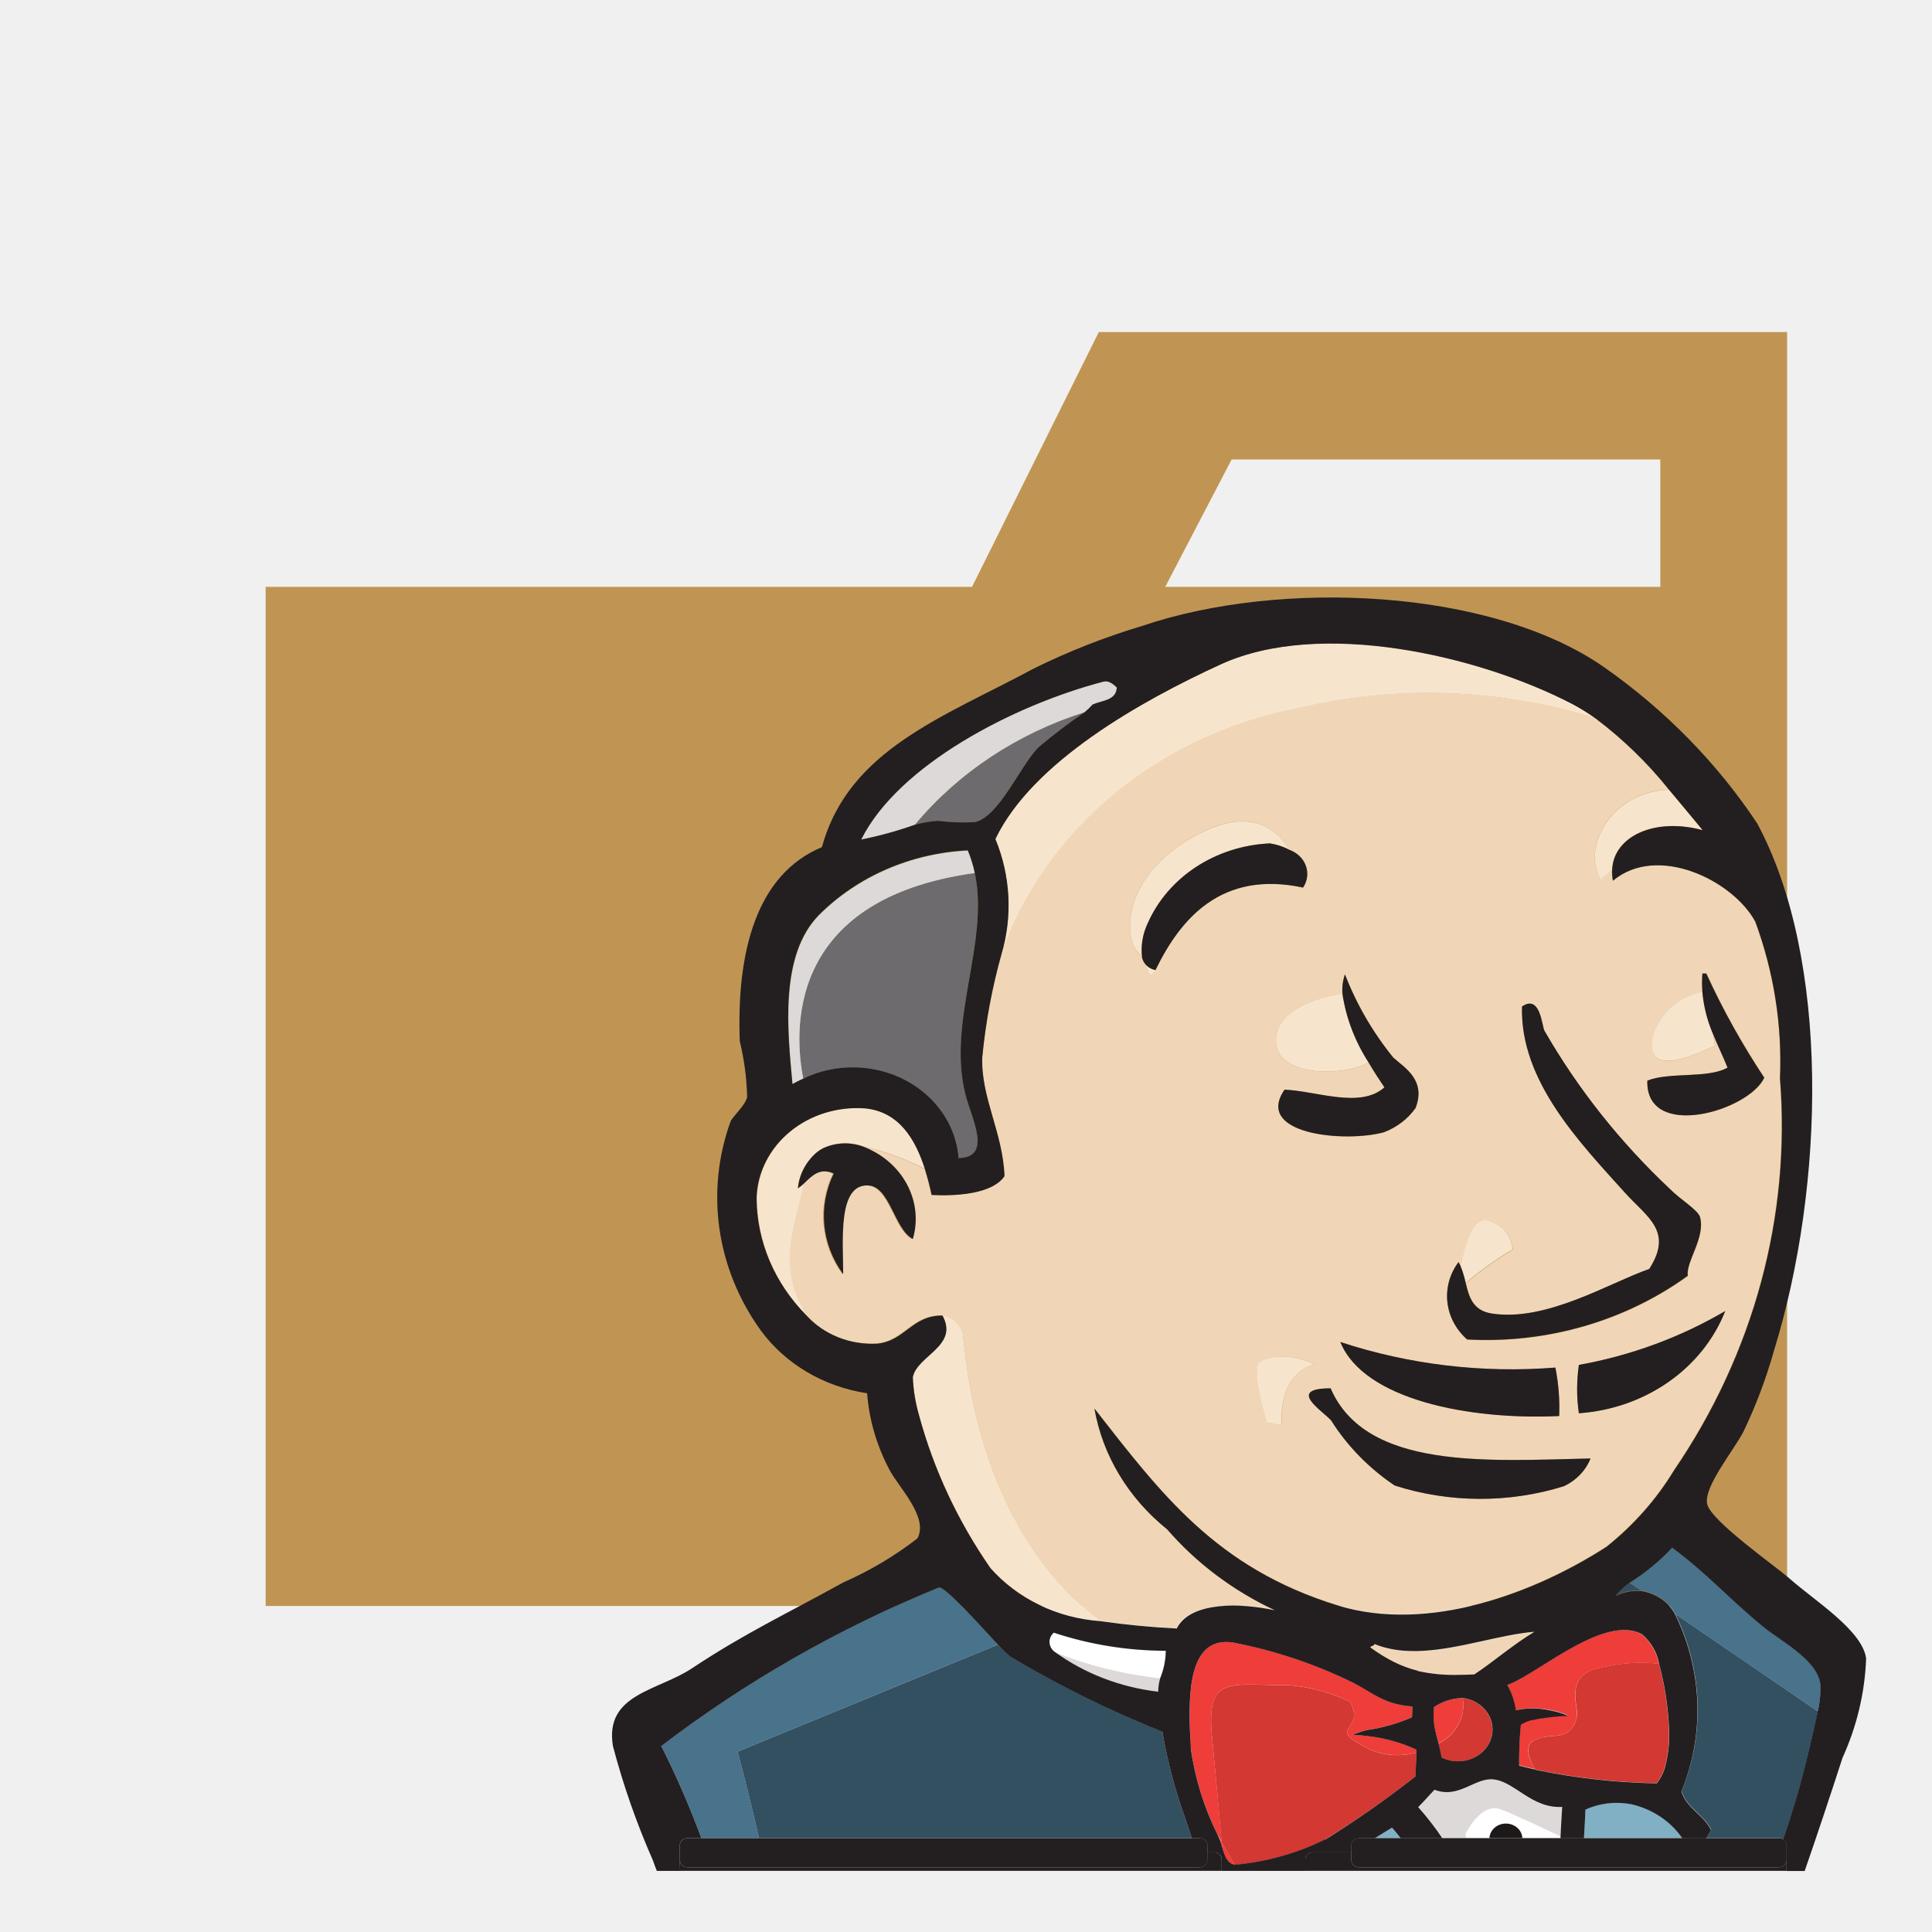
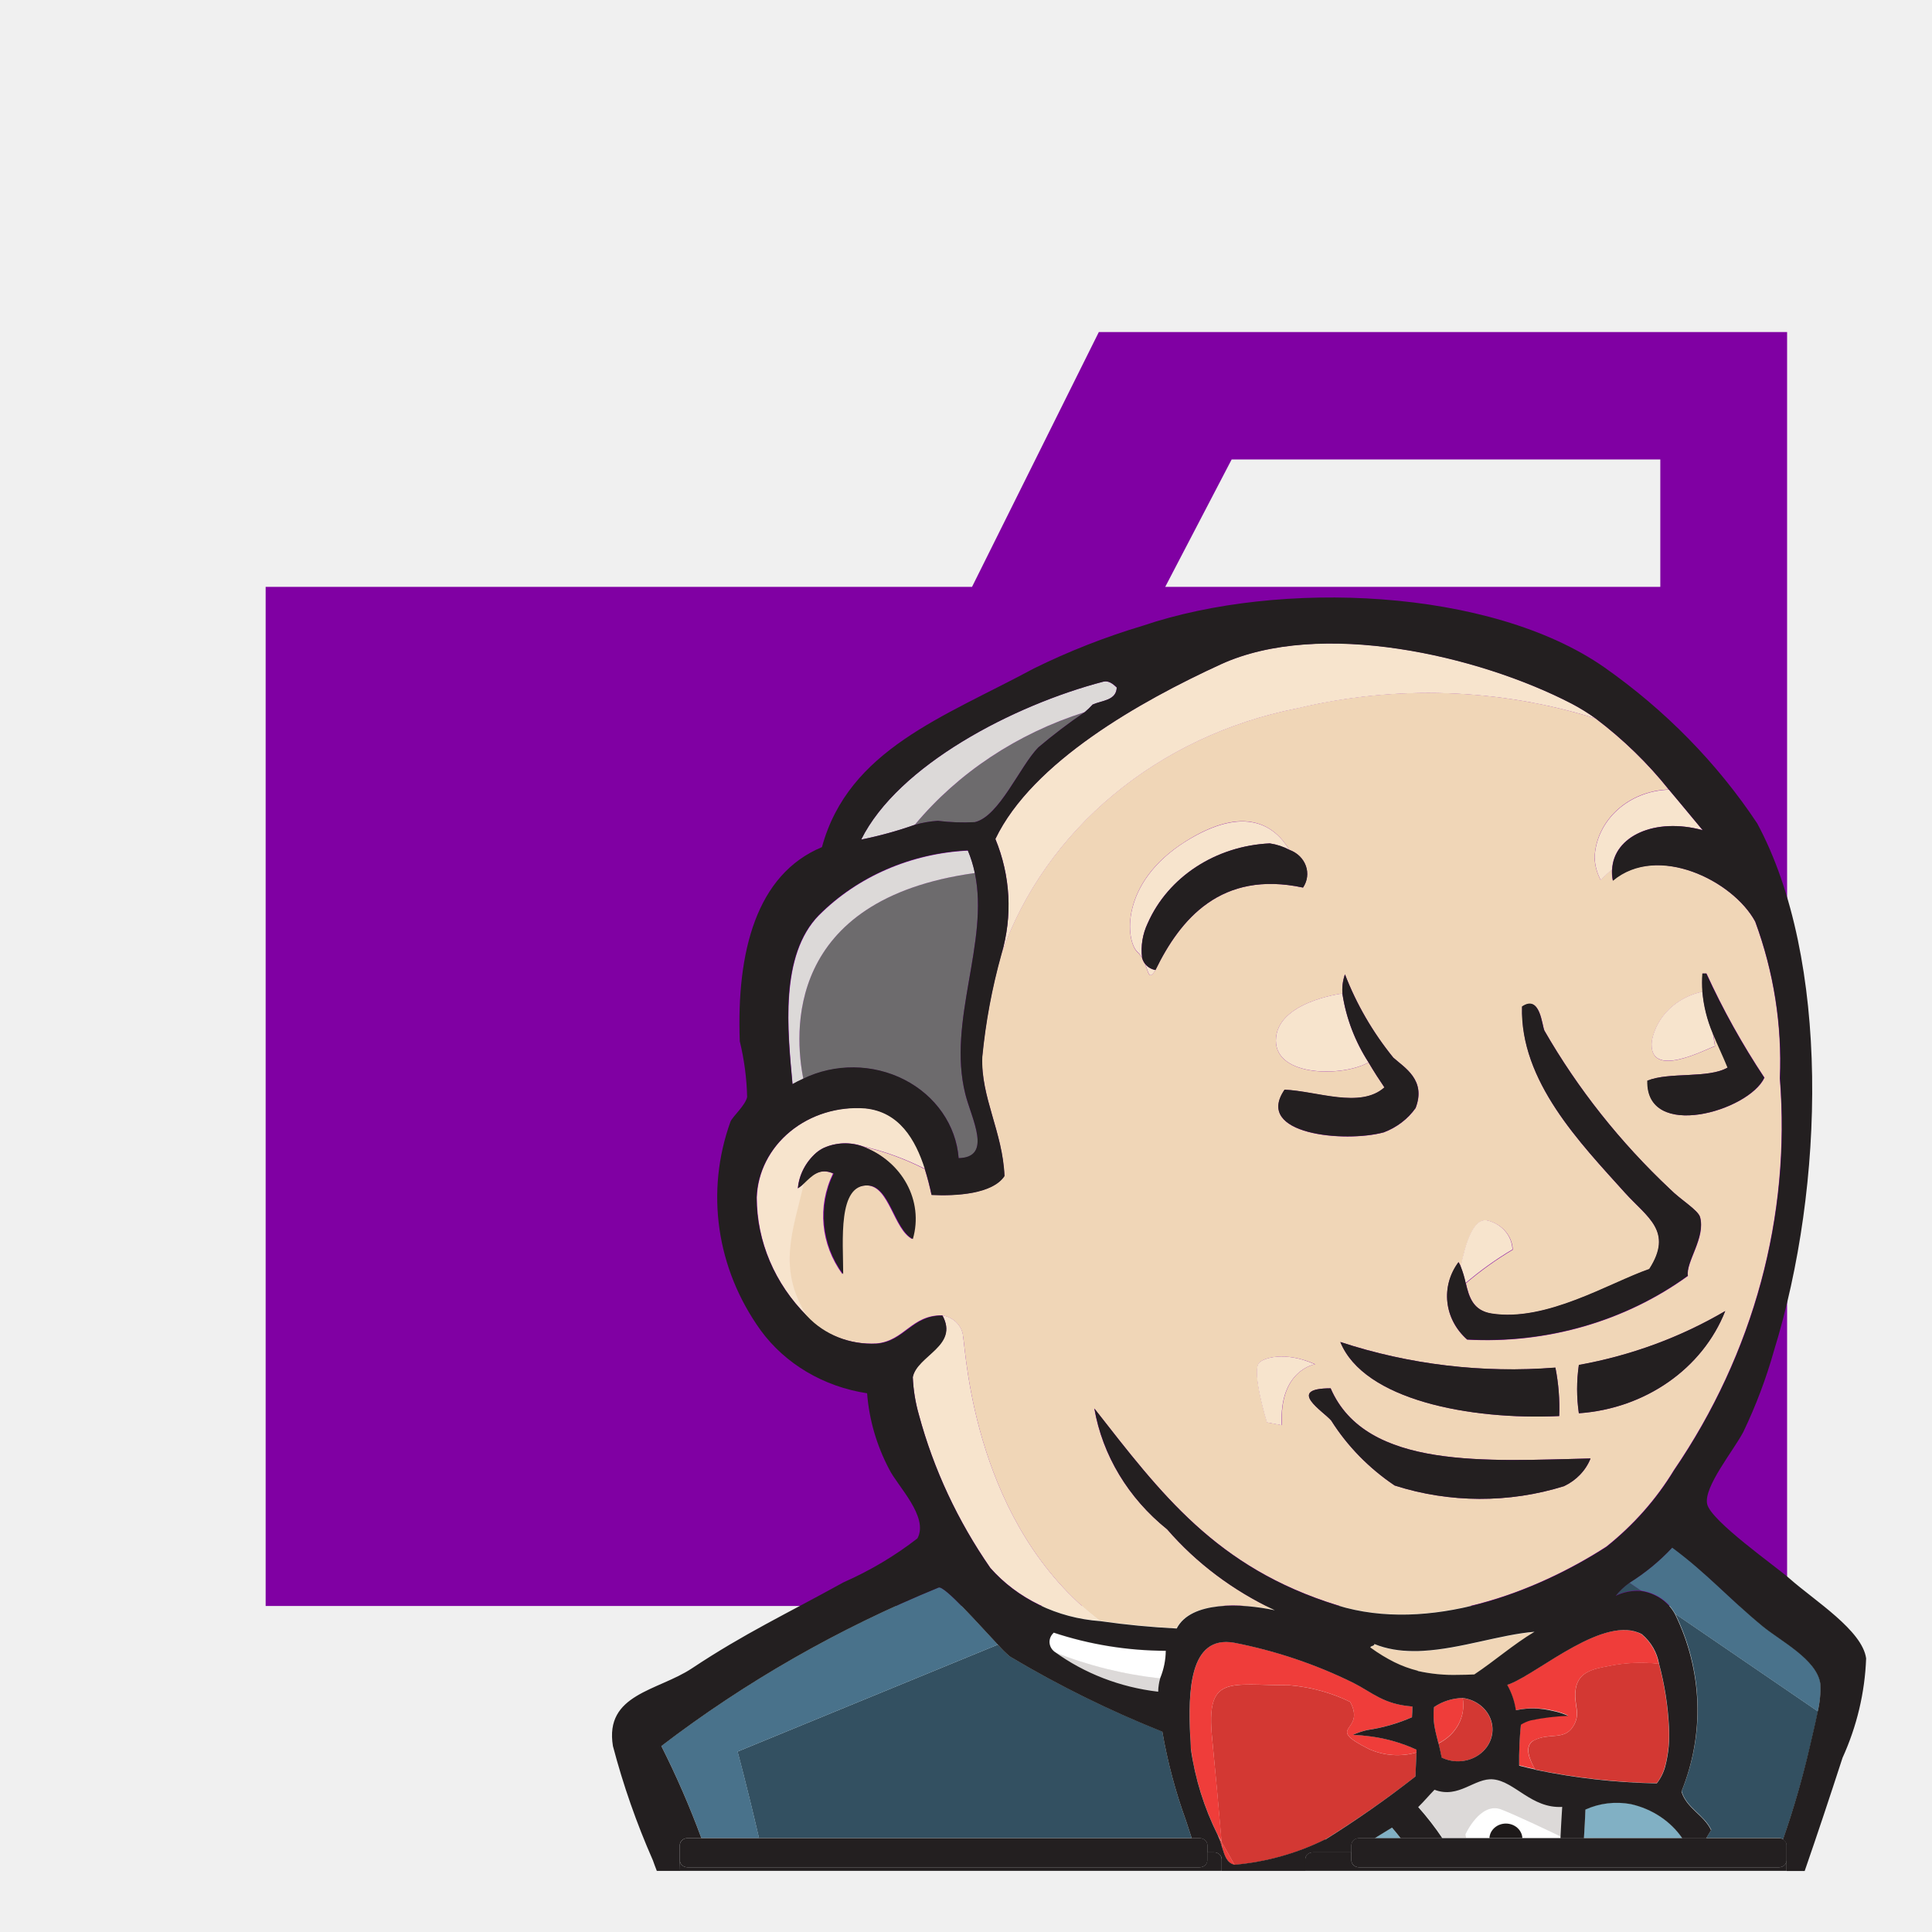
<svg xmlns="http://www.w3.org/2000/svg" viewBox="0 0 32 32" version="1.1" id="svg1386">
  <defs id="defs1390" />
-   <path d="M 27.5,5.5 H 18.2 L 16.1,9.72 H 4.4 V 26.6 H 29.6 V 5.5 Z m 0,4.22 h -8.2 l 1.1,-2.11 h 7.1 z" style="fill:#c09553;stroke-width:1.002" id="path1474" />
+   <path d="M 27.5,5.5 H 18.2 L 16.1,9.72 H 4.4 V 26.6 H 29.6 V 5.5 Z m 0,4.22 h -8.2 l 1.1,-2.11 h 7.1 z" style="fill:#8000a3;stroke-width:1.002;fill-opacity:1" id="path1474" />
  <path d="m 23.404,27.351 c -0.056,0 -0.111,0 -0.164,-0.007 0.053,0.004 0.108,0.007 0.164,0.007 z" style="fill:none;stroke-width:0.785" id="path1278" />
  <path d="m 22.918,27.286 a 1.58,1.454 0 0 0 0.321,0.057 1.58,1.454 0 0 1 -0.321,-0.057 z" style="fill:none;stroke-width:0.785" id="path1280" />
  <path d="m 23.877,29.112 c -0.017,-0.091 -0.035,-0.166 -0.052,-0.234 v 0 c 0.017,0.067 0.035,0.142 0.052,0.234 z" style="fill:none;stroke-width:0.785" id="path1282" />
  <path d="m 13.516,19.096 a 0.681,0.627 0 0 1 0.134,-0.086 0.476,0.438 0 0 0 -0.134,0.086 z" style="fill:#f0d6b7;stroke-width:0.785" id="path1284" />
  <path d="m 15.953,22.138 c 0.049,0.317 0.196,3.137 2.265,4.708 a 12.662,11.649 0 0 0 1.268,0.122 c 0.229,-0.452 1.074,-0.417 1.625,-0.301 A 5.443,5.008 0 0 1 19.329,25.327 3.657,3.364 0 0 1 18.124,23.327 c 1.104,1.409 2.016,2.636 4.022,3.259 1.519,0.469 3.292,-0.215 4.459,-0.969 a 5.124,4.714 0 0 0 1.118,-1.265 11.661,10.728 0 0 0 1.756,-6.494 7.833,7.207 0 0 0 -0.409,-2.596 c -0.371,-0.684 -1.624,-1.296 -2.358,-0.678 a 0.876,0.806 0 0 1 -0.013,-0.185 c -0.117,0.101 -0.188,0.175 -0.188,0.175 a 0.99,0.911 0 0 1 -0.1,-0.367 1.27,1.168 0 0 1 1.228,-1.13 7.102,6.534 0 0 0 -1.211,-1.177 8.589,7.902 0 0 0 -4.951,-0.167 6.599,6.071 0 0 0 -4.892,4.068 11.532,10.61 0 0 0 -0.318,1.705 c -0.025,0.666 0.341,1.247 0.368,1.971 -0.196,0.297 -0.793,0.334 -1.207,0.313 -0.03,-0.141 -0.067,-0.285 -0.111,-0.426 a 4.223,3.885 0 0 0 -1.036,-0.377 1.407,1.295 0 0 1 0.826,1.535 c -0.305,-0.16 -0.378,-0.866 -0.737,-0.887 -0.513,-0.029 -0.419,0.916 -0.417,1.469 a 1.876,1.726 0 0 1 -0.156,-1.667 c -0.233,-0.105 -0.364,0.046 -0.491,0.163 -0.182,0.78 -0.448,1.411 0.051,2.2 a 1.42,1.306 0 0 0 1.158,0.452 c 0.464,-0.042 0.578,-0.47 1.084,-0.466 a 0.42,0.386 0 0 1 0.353,0.353 z m 5.28,1.467 -0.246,-0.046 c 0,0 -0.257,-0.829 -0.133,-0.984 0.066,-0.081 0.426,-0.202 0.93,0.021 -0.003,7.54e-4 -0.601,0.093 -0.551,1.009 z m 4.672,1.01 a 4.315,3.97 0 0 1 -2.805,-0.011 3.837,3.531 0 0 1 -1.05,-1.075 c -0.127,-0.151 -0.759,-0.533 -0.01,-0.534 v 0 c 0.587,1.356 2.604,1.199 4.304,1.162 a 0.91,0.837 0 0 1 -0.439,0.458 z m 0.246,-1.205 a 3.288,3.025 0 0 1 0,-0.801 6.99,6.431 0 0 0 2.423,-0.893 v 0 a 2.804,2.58 0 0 1 -2.424,1.692 z m 2.256,-6.081 c -0.15,0.046 -1.122,0.574 -1.046,-0.092 a 1.104,1.015 0 0 1 0.84,-0.811 2.487,2.288 0 0 1 0,-0.301 v 0 h 0.065 a 14.038,12.916 0 0 0 0.96,1.725 c -0.26,0.556 -1.965,1.047 -1.937,0.05 0.368,-0.151 1.005,-0.03 1.331,-0.219 -0.077,-0.194 -0.164,-0.377 -0.246,-0.569 z m -4.247,3.578 a 0.589,0.542 0 0 1 0.038,0.075 c 0.074,-0.382 0.212,-0.829 0.449,-0.763 a 0.56,0.515 0 0 1 0.409,0.481 5.656,5.204 0 0 0 -0.776,0.556 c 0.053,0.226 0.118,0.452 0.428,0.503 0.906,0.142 1.959,-0.51 2.611,-0.737 0.404,-0.627 -0.035,-0.857 -0.399,-1.26 -0.745,-0.829 -1.744,-1.85 -1.708,-3.088 0.301,-0.201 0.327,0.307 0.37,0.399 a 12.286,11.304 0 0 0 2.082,2.626 c 0.175,0.176 0.464,0.346 0.496,0.463 0.093,0.34 -0.241,0.746 -0.202,0.972 v 0 a 5.393,4.962 0 0 1 -3.657,1.055 1.082,0.996 0 0 1 -0.143,-1.282 z m 1.603,1.748 a 4.039,3.716 0 0 1 0.062,0.799 C 24.342,23.522 22.589,23.184 22.2,22.227 a 8.421,7.747 0 0 0 3.562,0.426 z m -3.485,-6.514 a 5.694,5.238 0 0 0 0.8,1.378 c 0.187,0.167 0.549,0.371 0.369,0.835 a 1.151,1.059 0 0 1 -0.526,0.402 c -0.647,0.176 -2.154,0.036 -1.644,-0.706 0.535,0.023 1.254,0.319 1.654,-0.038 -0.078,-0.114 -0.171,-0.257 -0.264,-0.415 -0.409,0.238 -1.534,0.249 -1.534,-0.361 0,-0.642 1.096,-0.779 1.096,-0.779 l 0.008,0.018 a 0.909,0.836 0 0 1 0.039,-0.337 z m -2.64,-2.206 c 0.978,-0.614 1.474,-0.264 1.719,0.142 a 0.465,0.428 0 0 1 0.224,0.624 c -1.357,-0.291 -2.032,0.523 -2.444,1.366 -0.106,0.176 -0.111,0.051 -0.172,-0.102 a 0.321,0.295 0 0 1 -0.05,-0.102 0.451,0.415 0 0 0 -0.075,-0.091 c -0.196,-0.186 -0.299,-1.148 0.797,-1.836 z" style="fill:#f0d6b7;stroke-width:0.785" id="path1286" />
  <path d="m 12.572,30.444 h 7.166 c -0.033,-0.102 -0.065,-0.202 -0.097,-0.297 A 9.959,9.163 0 0 1 19.252,28.68 17.258,15.878 0 0 1 16.725,27.434 1.927,1.772 0 0 1 16.528,27.24 l -4.312,1.772 c 0,0 0.155,0.568 0.355,1.432 z" style="fill:#335061;stroke-width:0.785" id="path1288" />
  <path d="m 15.151,13.662 a 1.74,1.601 0 0 1 0.382,-0.066 3.125,2.875 0 0 0 0.612,0.022 c 0.404,-0.093 0.747,-0.927 1.052,-1.238 a 9.279,8.537 0 0 1 0.77,-0.585 6.014,5.534 0 0 0 -2.816,1.867 z" style="fill:#6d6b6d;stroke-width:0.785" id="path1290" />
  <path d="m 13.304,17.869 a 1.758,1.617 0 0 1 2.575,1.316 c 0.568,-0.014 0.212,-0.652 0.11,-1.064 -0.302,-1.211 0.399,-2.516 0.157,-3.662 -3.165,0.435 -2.987,2.672 -2.842,3.41 z" style="fill:#6d6b6d;stroke-width:0.785" id="path1292" />
  <path d="m 18.275,11.29 c -1.49,0.389 -3.399,1.385 -4.012,2.616 a 6.05,5.566 0 0 0 0.888,-0.244 6.014,5.534 0 0 1 2.816,-1.867 1.348,1.241 0 0 0 0.13,-0.125 c 0.157,-0.07 0.39,-0.065 0.399,-0.282 -0.068,-0.067 -0.14,-0.118 -0.221,-0.097 z" style="fill:#dcd9d8;stroke-width:0.785" id="path1294" />
  <path d="m 13.568,15.157 c -0.655,0.667 -0.521,1.915 -0.44,2.803 a 1.9,1.748 0 0 1 0.178,-0.09 c -0.147,-0.737 -0.323,-2.975 2.842,-3.41 a 2.301,2.117 0 0 0 -0.116,-0.371 3.61,3.321 0 0 0 -2.464,1.069 z" style="fill:#dcd9d8;stroke-width:0.785" id="path1296" />
  <path d="M 15.953,22.138 A 0.42,0.386 0 0 0 15.609,21.786 c 0.274,0.503 -0.422,0.661 -0.491,1.021 a 3.142,2.89 0 0 0 0.102,0.627 9.294,8.55 0 0 0 1.183,2.535 2.604,2.396 0 0 0 1.818,0.878 c -2.071,-1.571 -2.219,-4.391 -2.268,-4.708 z" style="fill:#f7e4cd;stroke-width:0.785" id="path1298" />
  <path d="M 25.051,20.696 A 0.56,0.515 0 0 0 24.642,20.215 c -0.237,-0.062 -0.374,0.381 -0.449,0.763 a 1.945,1.79 0 0 1 0.082,0.273 5.656,5.204 0 0 1 0.776,-0.556 z" style="fill:#f7e4cd;stroke-width:0.785" id="path1300" />
  <path d="m 27.359,17.235 c -0.075,0.666 0.901,0.138 1.046,0.092 l -0.035,-0.215 a 2.649,2.437 0 0 1 -0.171,-0.688 1.104,1.015 0 0 0 -0.84,0.811 z" style="fill:#f7e4cd;stroke-width:0.785" id="path1302" />
  <path d="m 21.133,17.235 c 0,0.609 1.122,0.599 1.534,0.361 a 3.318,3.053 0 0 1 -0.43,-1.122 l -0.008,-0.018 c 0,0 -1.096,0.137 -1.096,0.779 z" style="fill:#f7e4cd;stroke-width:0.785" id="path1304" />
  <path d="m 13.316,19.601 a 0.655,0.603 0 0 1 -0.102,0.082 1,0.92 0 0 1 0.303,-0.588 0.476,0.438 0 0 1 0.133,-0.085 0.802,0.737 0 0 1 0.64,-0.024 4.223,3.885 0 0 1 1.036,0.377 c -0.158,-0.5 -0.429,-0.951 -0.989,-1.008 a 1.665,1.532 0 0 0 -1.801,1.479 3.159,2.906 0 0 0 0.831,1.964 c -0.499,-0.785 -0.233,-1.415 -0.051,-2.196 z" style="fill:#f7e4cd;stroke-width:0.785" id="path1306" />
  <path d="m 21.482,11.735 a 8.589,7.902 0 0 1 4.951,0.167 3.379,3.109 0 0 0 -0.401,-0.248 c -1.547,-0.803 -4.164,-1.406 -5.813,-0.652 -1.327,0.609 -3.122,1.617 -3.733,2.893 a 3.364,3.095 0 0 1 0.101,1.907 6.599,6.071 0 0 1 4.896,-4.068 z" style="fill:#f7e4cd;stroke-width:0.785" id="path1308" />
  <path d="m 26.413,14.21 a 0.99,0.911 0 0 0 0.1,0.367 c 0,0 0.071,-0.075 0.188,-0.175 0.025,-0.553 0.708,-0.868 1.5,-0.652 -0.182,-0.215 -0.366,-0.444 -0.558,-0.67 a 1.27,1.168 0 0 0 -1.231,1.13 z" style="fill:#f7e4cd;stroke-width:0.785" id="path1310" />
  <path d="m 18.966,15.965 c 0.061,0.151 0.067,0.279 0.172,0.102 a 0.285,0.262 0 0 1 -0.172,-0.102 z" style="fill:#f7e4cd;stroke-width:0.785" id="path1312" />
  <path d="m 18.916,15.863 a 1.217,1.119 0 0 1 0.093,-0.571 2.306,2.121 0 0 1 2.022,-1.322 0.941,0.866 0 0 1 0.327,0.108 c -0.246,-0.405 -0.737,-0.753 -1.719,-0.142 -1.095,0.688 -0.996,1.65 -0.797,1.833 a 0.451,0.415 0 0 1 0.073,0.093 z" style="fill:#f7e4cd;stroke-width:0.785" id="path1314" />
  <path d="m 12.217,29.012 4.312,-1.772 c -0.316,-0.337 -0.883,-0.979 -0.982,-0.947 a 19.715,18.138 0 0 0 -4.593,2.625 16.568,15.243 0 0 1 0.663,1.526 h 0.956 c -0.201,-0.864 -0.355,-1.432 -0.355,-1.432 z" style="fill:#49728b;stroke-width:0.785" id="path1316" />
  <path d="m 29.534,30.465 a 17.059,15.695 0 0 0 0.449,-1.55 c 0.029,-0.136 0.087,-0.358 0.128,-0.569 L 27.747,26.73 a 4.194,3.859 0 0 1 0.106,2.938 c 0.082,0.28 0.372,0.388 0.491,0.64 -0.028,0.045 -0.056,0.09 -0.082,0.135 h 1.208 a 0.122,0.112 0 0 1 0.062,0.022 z" style="fill:#335061;stroke-width:0.785" id="path1318" />
  <path d="m 27.439,29.536 a 0.885,0.814 0 0 0 0.141,-0.287 0.885,0.814 0 0 1 -0.141,0.287 z" style="fill:#335061;stroke-width:0.785" id="path1320" />
  <path d="m 26.764,26.427 a 0.776,0.714 0 0 1 0.421,-0.08 L 26.99,26.213 a 1.193,1.098 0 0 0 -0.226,0.213 z" style="fill:#335061;stroke-width:0.785" id="path1322" />
  <path d="m 30.153,27.883 c -0.061,-0.405 -0.655,-0.704 -0.96,-0.954 -0.56,-0.462 -0.91,-0.869 -1.493,-1.3 a 3.595,3.308 0 0 1 -0.711,0.585 l 0.195,0.133 a 0.763,0.702 0 0 1 0.562,0.384 l 2.361,1.614 a 1.915,1.762 0 0 0 0.046,-0.463 z" style="fill:#49728b;stroke-width:0.785" id="path1324" />
  <path d="m 24.271,30.384 a 0.359,0.33 0 0 0 0.007,0.057 h 0.392 a 0.273,0.251 0 0 1 0.545,0 h 0.634 v -0.023 c -0.224,-0.108 -0.715,-0.343 -0.982,-0.447 -0.347,-0.134 -0.596,0.412 -0.596,0.412 z" style="fill:#ffffff;stroke-width:0.785" id="path1326" />
  <path d="m 24.271,30.384 c 0,0 0.246,-0.55 0.598,-0.413 0.264,0.104 0.754,0.338 0.982,0.447 0.008,-0.166 0.016,-0.331 0.028,-0.497 -0.506,0.029 -0.787,-0.421 -1.141,-0.456 -0.309,-0.031 -0.573,0.328 -0.974,0.172 -0.093,0.093 -0.176,0.195 -0.27,0.287 a 5.169,4.755 0 0 1 0.4,0.516 h 0.39 a 0.359,0.33 0 0 1 -0.012,-0.057 z" style="fill:#dcd9d8;stroke-width:0.785" id="path1328" />
  <path d="m 19.309,27.348 a 5.517,5.076 0 0 1 -1.858,-0.301 0.231,0.212 0 0 0 0.014,0.317 6.269,5.768 0 0 0 1.752,0.435 1.431,1.317 0 0 0 0.092,-0.451 z" style="fill:#ffffff;stroke-width:0.785" id="path1330" />
  <path d="m 19.183,28.026 a 1.01,0.929 0 0 1 0.034,-0.226 6.269,5.768 0 0 1 -1.752,-0.435 3.469,3.192 0 0 0 1.719,0.661 z" style="fill:#dcd9d8;stroke-width:0.785" id="path1332" />
  <path d="m 27.58,29.249 a 2.426,2.232 0 0 0 0.06,-0.655 5.778,5.316 0 0 0 -0.164,-1.038 2.456,2.26 0 0 0 -0.826,0.037 c -0.246,0.046 -0.499,0.092 -0.548,0.367 -0.049,0.275 0.1,0.413 -0.05,0.642 -0.15,0.229 -0.399,0.092 -0.648,0.226 -0.169,0.093 -0.062,0.335 0.024,0.481 a 9.938,9.143 0 0 0 2.013,0.226 0.885,0.814 0 0 0 0.138,-0.285 z" style="fill:#d33833;stroke-width:0.785" id="path1334" />
  <path d="m 20.169,30.399 c 0.013,0.032 0.027,0.066 0.038,0.096 0.011,0.03 0.024,0.07 0.034,0.105 l -0.007,-0.088 z" style="fill:#d33833;stroke-width:0.785" id="path1336" />
  <path d="m 23.445,29.424 q 0.008,-0.199 0.017,-0.397 a 1.072,0.986 0 0 1 -0.786,-0.056 c -0.767,-0.385 -0.041,-0.271 -0.313,-0.782 a 2.649,2.438 0 0 0 -1.002,-0.275 c -1.005,0 -1.392,-0.186 -1.284,0.881 0.056,0.572 0.107,1.144 0.156,1.717 0.082,0.142 0.156,0.269 0.215,0.377 a 3.958,3.641 0 0 0 1.501,-0.421 17.199,15.824 0 0 0 1.496,-1.044 z" style="fill:#d33833;stroke-width:0.785" id="path1338" />
  <path d="m 23.825,28.878 c 0.017,0.067 0.035,0.142 0.052,0.234 v 0 a 0.573,0.527 0 1 0 0.35,-0.987 0.78,0.718 0 0 1 -0.403,0.753 z" style="fill:#d33833;stroke-width:0.785" id="path1340" />
  <path d="m 25.402,28.83 c 0.246,-0.138 0.499,0 0.648,-0.226 0.149,-0.226 0,-0.367 0.05,-0.642 0.05,-0.275 0.299,-0.321 0.548,-0.367 a 2.456,2.26 0 0 1 0.826,-0.037 0.921,0.847 0 0 0 -0.285,-0.491 c -0.612,-0.328 -1.683,0.621 -2.182,0.823 l -0.047,0.017 a 1.387,1.276 0 0 1 0.143,0.42 1.208,1.111 0 0 1 0.337,-0.032 1.442,1.327 0 0 1 0.226,0.025 c 0.037,0.007 0.073,0.015 0.109,0.024 a 1.198,1.102 0 0 1 0.199,0.069 3.446,3.171 0 0 0 -0.62,0.075 0.573,0.527 0 0 0 -0.164,0.072 7.056,6.492 0 0 0 -0.029,0.678 q 0.129,0.034 0.264,0.063 c -0.086,-0.138 -0.193,-0.38 -0.024,-0.473 z" style="fill:#ef3d3a;stroke-width:0.785" id="path1342" />
  <path d="m 20.242,30.599 c 0.042,0.138 0.078,0.262 0.207,0.29 -0.059,-0.108 -0.133,-0.236 -0.215,-0.377 z" style="fill:#ef3d3a;stroke-width:0.785" id="path1344" />
  <path d="m 20.077,28.794 c -0.106,-1.067 0.278,-0.881 1.284,-0.881 a 2.649,2.438 0 0 1 1.002,0.275 c 0.272,0.511 -0.454,0.397 0.313,0.782 a 1.072,0.986 0 0 0 0.786,0.056 v -0.047 a 2.488,2.289 0 0 0 -0.75,-0.218 2.866,2.636 0 0 0 -0.304,-0.027 1.273,1.171 0 0 1 0.238,-0.08 2.69,2.474 0 0 0 0.742,-0.212 c 0,-0.06 0.005,-0.119 0.007,-0.178 a 1.542,1.418 0 0 1 -0.164,-0.02 1.281,1.179 0 0 1 -0.145,-0.033 1.298,1.194 0 0 1 -0.241,-0.096 c -0.146,-0.075 -0.271,-0.163 -0.43,-0.243 a 7.432,6.837 0 0 0 -1.972,-0.664 c -0.754,-0.133 -0.761,0.832 -0.729,1.543 0,0.075 0.006,0.145 0.011,0.211 a 5.391,4.96 0 0 0 0.445,1.431 l 0.065,0.113 C 20.186,29.939 20.134,29.367 20.077,28.794 Z" style="fill:#ef3d3a;stroke-width:0.785" id="path1346" />
  <path d="m 24.228,28.124 a 0.826,0.76 0 0 0 -0.477,0.151 1.392,1.281 0 0 0 0.006,0.31 c 0.009,0.059 0.023,0.117 0.039,0.179 l 0.025,0.099 v 0.013 0 a 0.78,0.718 0 0 0 0.406,-0.752 z" style="fill:#ef3d3a;stroke-width:0.785" id="path1348" />
  <path d="m 19.01,15.292 a 1.217,1.119 0 0 0 -0.093,0.571 0.321,0.295 0 0 0 0.05,0.102 0.285,0.262 0 0 0 0.172,0.102 c 0.409,-0.844 1.086,-1.657 2.444,-1.366 a 0.465,0.428 0 0 0 -0.224,-0.624 0.941,0.866 0 0 0 -0.327,-0.108 2.306,2.121 0 0 0 -2.021,1.322 z" style="fill:#231f20;stroke-width:0.785" id="path1350" />
  <path d="m 27.284,17.9 c -0.026,0.997 1.678,0.506 1.937,-0.05 a 14.038,12.916 0 0 1 -0.96,-1.725 h -0.065 v 0 a 2.487,2.288 0 0 0 0,0.301 2.649,2.437 0 0 0 0.171,0.688 c 0.078,0.193 0.168,0.377 0.246,0.569 -0.325,0.186 -0.963,0.068 -1.33,0.216 z" style="fill:#231f20;stroke-width:0.785" id="path1352" />
  <path d="m 22.93,18.01 c -0.4,0.357 -1.119,0.06 -1.654,0.038 -0.51,0.742 0.997,0.881 1.644,0.706 a 1.151,1.059 0 0 0 0.526,-0.402 c 0.179,-0.465 -0.183,-0.668 -0.369,-0.835 a 5.694,5.238 0 0 1 -0.8,-1.378 0.909,0.836 0 0 0 -0.04,0.335 3.318,3.053 0 0 0 0.43,1.122 c 0.093,0.158 0.186,0.301 0.264,0.415 z" style="fill:#231f20;stroke-width:0.785" id="path1354" />
  <path d="m 24.298,22.185 a 5.393,4.962 0 0 0 3.657,-1.055 v 0 c -0.038,-0.226 0.295,-0.633 0.202,-0.972 -0.032,-0.117 -0.321,-0.286 -0.496,-0.463 a 12.286,11.304 0 0 1 -2.082,-2.626 c -0.043,-0.093 -0.07,-0.603 -0.37,-0.399 -0.036,1.237 0.963,2.26 1.708,3.088 0.364,0.403 0.802,0.634 0.399,1.26 -0.655,0.226 -1.705,0.881 -2.611,0.737 -0.31,-0.049 -0.375,-0.275 -0.428,-0.503 a 1.945,1.79 0 0 0 -0.082,-0.273 0.589,0.542 0 0 0 -0.038,-0.075 1.082,0.996 0 0 0 0.142,1.28 z" style="fill:#231f20;stroke-width:0.785" id="path1356" />
  <path d="m 13.65,19.01 a 0.681,0.627 0 0 0 -0.13,0.084 1,0.92 0 0 0 -0.303,0.588 0.655,0.603 0 0 0 0.102,-0.082 c 0.125,-0.118 0.256,-0.269 0.491,-0.163 a 1.876,1.726 0 0 0 0.156,1.667 c 0,-0.552 -0.096,-1.497 0.417,-1.469 0.359,0.02 0.431,0.726 0.737,0.887 a 1.407,1.295 0 0 0 -0.833,-1.534 0.802,0.737 0 0 0 -0.637,0.023 z" style="fill:#231f20;stroke-width:0.785" id="path1358" />
  <path d="m 26.151,22.607 a 3.288,3.025 0 0 0 0,0.801 2.804,2.58 0 0 0 2.425,-1.694 v 0 a 6.99,6.431 0 0 1 -2.425,0.893 z" style="fill:#231f20;stroke-width:0.785" id="path1360" />
  <path d="m 25.825,23.454 a 4.039,3.716 0 0 0 -0.063,-0.803 8.421,7.747 0 0 1 -3.562,-0.423 c 0.389,0.958 2.142,1.296 3.625,1.226 z" style="fill:#231f20;stroke-width:0.785" id="path1362" />
  <path d="m 22.039,22.995 v 0 c -0.749,0 -0.117,0.384 0.01,0.534 a 3.837,3.531 0 0 0 1.051,1.076 4.315,3.97 0 0 0 2.805,0.011 0.91,0.837 0 0 0 0.439,-0.459 c -1.701,0.038 -3.718,0.194 -4.305,-1.162 z" style="fill:#231f20;stroke-width:0.785" id="path1364" />
  <path d="m 27.864,30.444 a 1.399,1.287 0 0 0 -0.853,-0.567 1.173,1.079 0 0 0 -0.752,0.09 c -0.006,0.151 -0.015,0.313 -0.025,0.476 z" style="fill:#81b0c4;stroke-width:0.785" id="path1366" />
  <path d="m 25.416,27.031 c -0.562,0.046 -1.222,0.281 -1.844,0.316 -0.056,0 -0.113,0.004 -0.169,0.004 -0.056,0 -0.111,0 -0.164,-0.007 a 1.58,1.454 0 0 1 -0.321,-0.057 1.364,1.255 0 0 1 -0.154,-0.053 c 0,0.039 -0.058,0.025 -0.067,0.057 0.07,0.05 0.137,0.095 0.202,0.135 0.066,0.04 0.13,0.075 0.195,0.108 a 1.816,1.671 0 0 0 0.389,0.143 2.499,2.299 0 0 0 0.668,0.068 c 0.082,0 0.174,0 0.268,-0.007 0.34,-0.228 0.641,-0.494 0.996,-0.707 z" style="fill:#f0d6b7;stroke-width:0.785" id="path1368" />
  <path d="m 23.054,30.27 -0.287,0.176 h 0.431 q -0.07,-0.09 -0.144,-0.176 z" style="fill:#81b0c4;stroke-width:0.785" id="path1370" />
  <path d="m 11.26,30.813 v -0.252 a 0.125,0.115 0 0 1 0.125,-0.115 h 0.232 a 16.568,15.243 0 0 0 -0.663,-1.526 19.715,18.138 0 0 1 4.593,-2.625 c 0.097,-0.035 0.664,0.609 0.982,0.947 a 1.927,1.772 0 0 0 0.196,0.194 17.258,15.878 0 0 0 2.527,1.247 9.959,9.163 0 0 0 0.39,1.467 c 0.032,0.095 0.064,0.196 0.097,0.297 h 0.133 a 0.125,0.115 0 0 1 0.125,0.115 v 0.119 h 0.114 a 0.125,0.115 0 0 1 0.125,0.115 v 0.192 h 1.384 v -0.192 a 0.125,0.115 0 0 1 0.125,-0.115 h 0.639 v -0.119 a 0.125,0.115 0 0 1 0.125,-0.115 h 0.26 l 0.287,-0.176 q 0.074,0.086 0.144,0.176 h 0.69 a 5.169,4.755 0 0 0 -0.4,-0.516 c 0.094,-0.092 0.178,-0.193 0.27,-0.287 0.403,0.155 0.665,-0.203 0.974,-0.172 0.355,0.035 0.635,0.485 1.141,0.456 -0.011,0.166 -0.02,0.331 -0.028,0.497 v 0.023 h 0.388 c 0.01,-0.163 0.019,-0.323 0.025,-0.476 a 1.173,1.079 0 0 1 0.752,-0.09 1.399,1.287 0 0 1 0.853,0.567 h 0.394 c 0.028,-0.045 0.056,-0.09 0.082,-0.135 -0.117,-0.252 -0.405,-0.359 -0.491,-0.64 a 4.194,3.859 0 0 0 -0.106,-2.938 0.763,0.702 0 0 0 -0.562,-0.384 0.776,0.714 0 0 0 -0.421,0.08 1.193,1.098 0 0 1 0.225,-0.213 3.595,3.308 0 0 0 0.711,-0.585 c 0.583,0.432 0.934,0.838 1.493,1.299 0.303,0.25 0.901,0.55 0.96,0.954 a 1.915,1.762 0 0 1 -0.044,0.463 c -0.042,0.212 -0.098,0.433 -0.128,0.569 a 17.059,15.695 0 0 1 -0.447,1.549 0.123,0.113 0 0 1 0.059,0.096 v 0.426 h 0.301 c 0.211,-0.609 0.418,-1.232 0.627,-1.875 a 5.082,4.676 0 0 0 0.391,-1.647 c -0.064,-0.465 -0.851,-0.953 -1.267,-1.321 -0.23,-0.204 -1.304,-0.954 -1.366,-1.235 -0.062,-0.281 0.438,-0.887 0.599,-1.195 a 9.554,8.79 0 0 0 0.508,-1.347 c 0.845,-2.732 0.931,-6.486 -0.278,-8.732 A 10.267,9.446 0 0 0 26.571,11.052 C 24.688,9.74 21.198,9.595 18.925,10.365 a 11.037,10.155 0 0 0 -1.801,0.707 c -1.488,0.803 -3.069,1.341 -3.51,2.959 -1.087,0.452 -1.416,1.733 -1.361,3.215 a 5.093,4.686 0 0 1 0.122,0.924 c -0.03,0.139 -0.234,0.316 -0.275,0.405 a 4.339,3.992 0 0 0 0.499,3.459 2.64,2.429 0 0 0 1.763,1.043 3.74,3.441 0 0 0 0.366,1.259 c 0.139,0.281 0.659,0.786 0.468,1.144 a 5.721,5.263 0 0 1 -1.224,0.728 c -0.948,0.524 -1.637,0.844 -2.51,1.424 -0.567,0.377 -1.452,0.423 -1.31,1.288 a 14.63,13.46 0 0 0 0.662,1.893 c 0.02,0.059 0.043,0.117 0.065,0.175 h 0.385 z M 18.098,11.669 a 1.348,1.241 0 0 1 -0.13,0.125 9.279,8.537 0 0 0 -0.77,0.585 c -0.305,0.311 -0.647,1.146 -1.052,1.238 a 3.125,2.875 0 0 1 -0.612,-0.022 1.74,1.601 0 0 0 -0.382,0.066 6.05,5.566 0 0 1 -0.888,0.245 c 0.612,-1.232 2.522,-2.227 4.012,-2.616 0.082,-0.021 0.154,0.03 0.222,0.097 -0.009,0.216 -0.242,0.212 -0.4,0.282 z m -1.953,2.787 c 0.246,1.146 -0.459,2.451 -0.157,3.662 0.102,0.411 0.458,1.05 -0.11,1.064 a 1.758,1.617 0 0 0 -2.575,-1.316 1.9,1.748 0 0 0 -0.178,0.09 c -0.082,-0.888 -0.218,-2.136 0.44,-2.803 a 3.61,3.321 0 0 1 2.464,-1.069 2.301,2.117 0 0 1 0.116,0.374 z M 13.367,21.797 a 3.159,2.906 0 0 1 -0.837,-1.959 1.665,1.532 0 0 1 1.801,-1.479 c 0.56,0.057 0.83,0.508 0.989,1.008 0.044,0.141 0.082,0.285 0.111,0.426 0.413,0.02 1.011,-0.017 1.207,-0.313 -0.028,-0.725 -0.394,-1.305 -0.368,-1.971 a 11.532,10.61 0 0 1 0.318,-1.705 3.364,3.095 0 0 0 -0.101,-1.907 c 0.612,-1.277 2.406,-2.284 3.733,-2.893 1.645,-0.753 4.263,-0.151 5.813,0.652 a 3.379,3.109 0 0 1 0.401,0.248 7.102,6.534 0 0 1 1.211,1.177 c 0.192,0.226 0.376,0.452 0.558,0.67 -0.792,-0.216 -1.474,0.099 -1.5,0.652 a 0.876,0.806 0 0 0 0.013,0.185 c 0.737,-0.618 1.987,-0.007 2.358,0.678 a 7.833,7.207 0 0 1 0.409,2.596 11.661,10.728 0 0 1 -1.756,6.494 5.124,4.714 0 0 1 -1.118,1.265 c -1.167,0.753 -2.94,1.437 -4.459,0.969 -2.007,-0.62 -2.919,-1.85 -4.022,-3.259 a 3.657,3.364 0 0 0 1.205,2.001 5.443,5.008 0 0 0 1.782,1.339 C 20.565,26.553 19.724,26.515 19.49,26.973 a 12.662,11.649 0 0 1 -1.268,-0.122 2.604,2.396 0 0 1 -1.818,-0.878 9.294,8.55 0 0 1 -1.183,-2.535 3.142,2.89 0 0 1 -0.102,-0.627 c 0.072,-0.36 0.769,-0.517 0.491,-1.021 -0.506,-0.004 -0.62,0.423 -1.084,0.466 A 1.42,1.306 0 0 1 13.367,21.797 Z m 10.455,7.066 -0.025,-0.099 c -0.016,-0.063 -0.029,-0.12 -0.039,-0.179 a 1.392,1.281 0 0 1 -0.006,-0.31 0.826,0.76 0 0 1 0.477,-0.151 0.573,0.527 0 1 1 -0.35,0.987 c -0.017,-0.091 -0.035,-0.166 -0.052,-0.234 z m -6.371,-1.822 a 5.517,5.076 0 0 0 1.858,0.301 1.431,1.317 0 0 1 -0.092,0.452 1.01,0.929 0 0 0 -0.034,0.226 3.469,3.192 0 0 1 -1.719,-0.664 0.231,0.212 0 0 1 -0.013,-0.311 z m 6.032,0.632 a 1.816,1.671 0 0 1 -0.389,-0.143 c -0.064,-0.032 -0.129,-0.068 -0.195,-0.108 -0.066,-0.04 -0.133,-0.085 -0.202,-0.135 0.009,-0.032 0.065,-0.018 0.067,-0.057 a 1.364,1.255 0 0 0 0.154,0.053 1.58,1.454 0 0 0 0.321,0.057 c 0.055,0.004 0.11,0.007 0.164,0.007 0.054,7.52e-4 0.112,0 0.169,-0.004 0.621,-0.035 1.282,-0.27 1.844,-0.316 -0.355,0.213 -0.655,0.479 -0.997,0.707 -0.094,0.004 -0.183,0.007 -0.268,0.007 a 2.499,2.299 0 0 1 -0.667,-0.064 z m -1.533,2.792 a 3.958,3.641 0 0 1 -1.501,0.421 c -0.129,-0.028 -0.164,-0.151 -0.207,-0.29 -0.011,-0.035 -0.021,-0.069 -0.034,-0.105 -0.013,-0.035 -0.025,-0.064 -0.038,-0.096 A 5.391,4.96 0 0 1 19.724,28.963 c 0,-0.066 -0.007,-0.137 -0.011,-0.211 -0.032,-0.711 -0.025,-1.676 0.729,-1.543 a 7.432,6.837 0 0 1 1.972,0.664 c 0.159,0.08 0.284,0.169 0.43,0.243 a 1.298,1.194 0 0 0 0.241,0.096 1.281,1.179 0 0 0 0.145,0.033 1.542,1.418 0 0 0 0.164,0.02 c 0,0.059 -0.005,0.118 -0.007,0.178 a 2.69,2.474 0 0 1 -0.742,0.212 1.273,1.171 0 0 0 -0.238,0.08 2.866,2.636 0 0 1 0.304,0.027 2.488,2.289 0 0 1 0.75,0.218 v 0.047 q -0.008,0.199 -0.017,0.397 a 17.199,15.824 0 0 1 -1.492,1.045 z m 3.476,-1.157 q -0.134,-0.029 -0.264,-0.063 a 7.056,6.492 0 0 1 0.029,-0.678 0.573,0.527 0 0 1 0.164,-0.072 3.446,3.171 0 0 1 0.62,-0.075 1.198,1.102 0 0 0 -0.199,-0.069 c -0.035,-0.009 -0.072,-0.017 -0.109,-0.024 a 1.442,1.327 0 0 0 -0.226,-0.029 1.208,1.111 0 0 0 -0.333,0.029 1.387,1.276 0 0 0 -0.143,-0.42 l 0.047,-0.017 c 0.499,-0.202 1.57,-1.152 2.182,-0.823 a 0.921,0.847 0 0 1 0.285,0.491 5.778,5.316 0 0 1 0.164,1.038 2.426,2.232 0 0 1 -0.06,0.655 0.885,0.814 0 0 1 -0.141,0.287 v 0 a 9.938,9.143 0 0 1 -2.015,-0.226 z" style="fill:#231f20;stroke-width:0.785" id="path1372" />
  <path d="m 21.78,22.597 c -0.504,-0.226 -0.865,-0.102 -0.93,-0.021 -0.124,0.151 0.133,0.984 0.133,0.984 l 0.246,0.046 c -0.047,-0.917 0.551,-1.009 0.551,-1.009 z" style="fill:#f7e4cd;stroke-width:0.785" id="path1374" />
  <path d="m 24.943,30.204 a 0.273,0.252 0 0 0 -0.273,0.24 h 0.545 A 0.273,0.252 0 0 0 24.943,30.204 Z" style="fill:#1d1919;stroke-width:0.785" id="path1376" />
  <path d="m 20.235,30.795 a 0.125,0.115 0 0 0 -0.125,-0.115 h -0.114 v 0.133 a 0.125,0.115 0 0 1 -0.125,0.115 h -8.485 a 0.125,0.115 0 0 1 -0.125,-0.115 v 0.174 h 8.974 z" style="fill:#231f20;stroke-width:0.785" id="path1378" />
  <path d="m 29.467,30.928 h -6.959 a 0.125,0.115 0 0 1 -0.125,-0.115 v -0.133 h -0.639 a 0.125,0.115 0 0 0 -0.125,0.115 v 0.192 h 7.972 V 30.813 a 0.125,0.115 0 0 1 -0.124,0.115 z" style="fill:#231f20;stroke-width:0.785" id="path1380" />
  <path d="m 11.386,30.928 h 8.487 a 0.125,0.115 0 0 0 0.125,-0.115 v -0.252 a 0.125,0.115 0 0 0 -0.125,-0.115 h -8.487 a 0.125,0.115 0 0 0 -0.125,0.115 v 0.252 a 0.125,0.115 0 0 0 0.125,0.115 z" style="fill:#231f20;stroke-width:0.785" id="path1382" />
  <path d="m 22.383,30.813 a 0.125,0.115 0 0 0 0.125,0.115 h 6.959 a 0.125,0.115 0 0 0 0.125,-0.115 v -0.252 a 0.123,0.113 0 0 0 -0.059,-0.096 0.122,0.112 0 0 0 -0.066,-0.02 h -6.959 a 0.125,0.115 0 0 0 -0.125,0.115 z" style="fill:#231f20;stroke-width:0.785" id="path1384" />
</svg>
